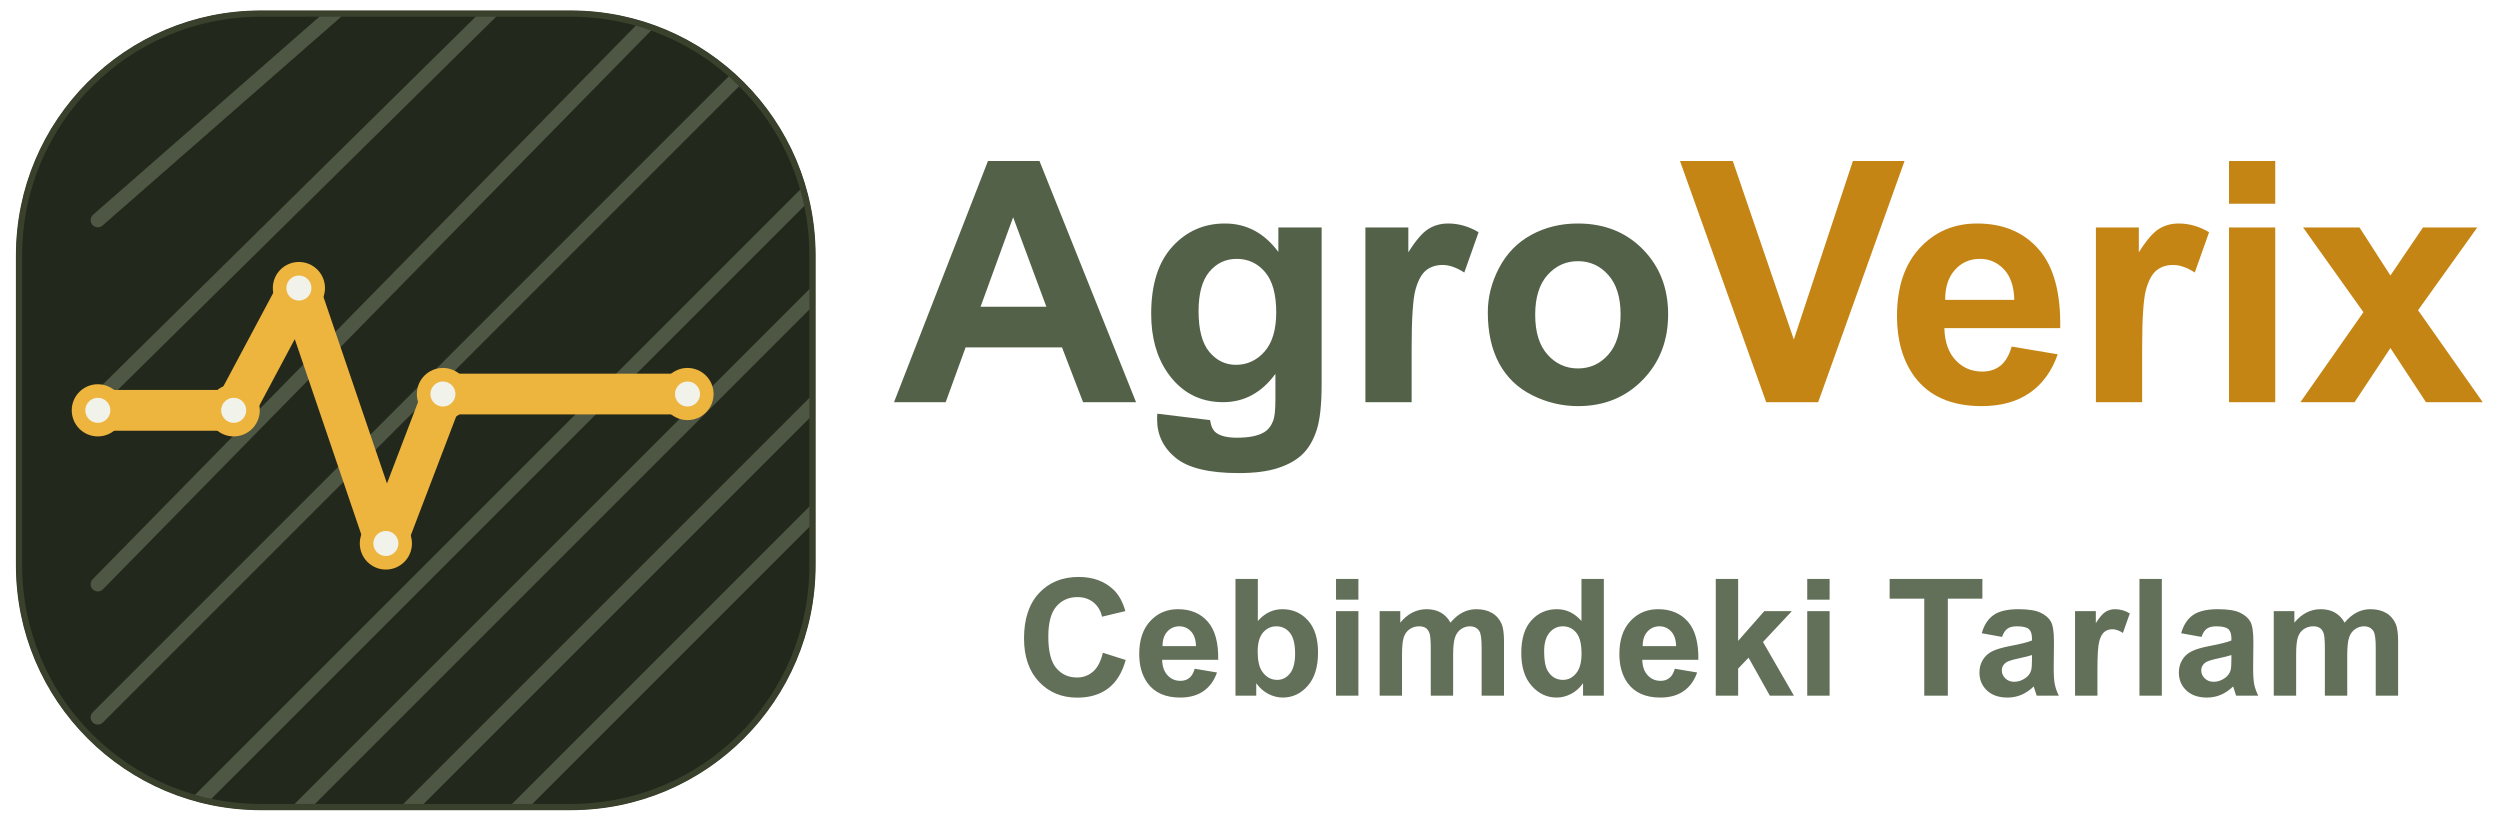
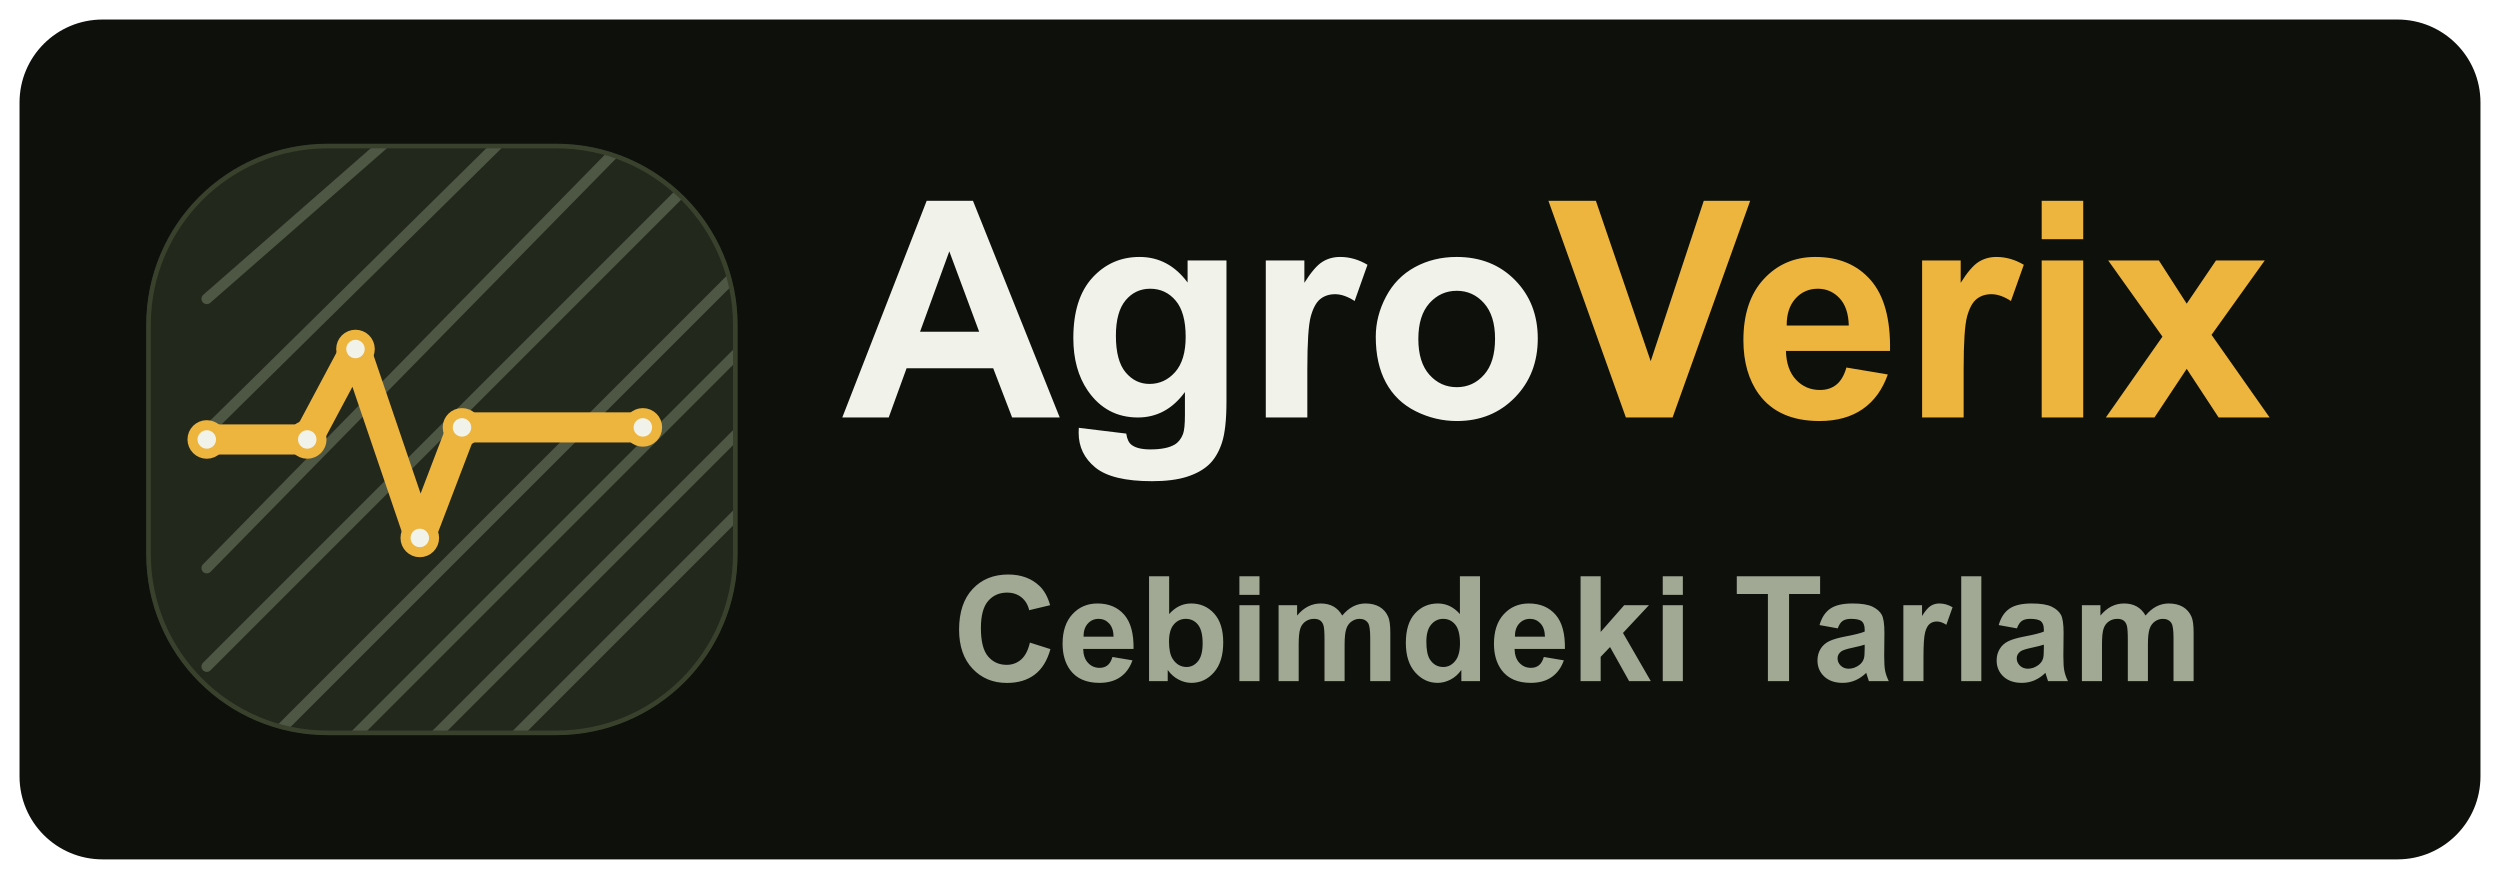
- <svg xmlns="http://www.w3.org/2000/svg" width="920" height="302" viewBox="16 23 920 302" role="img" aria-labelledby="logo-title">
+ <svg xmlns="http://www.w3.org/2000/svg" width="1024" height="360" viewBox="0 0 1024 360" role="img" aria-labelledby="logo-title">
  <defs>
    <clipPath id="logo-clip-0" clipPathUnits="userSpaceOnUse">
-       <path d="M 112 40 L 226 40 C 275.199 40 315 79.801 315 129 L 315 243 C 315 292.199 275.199 332 226 332 L 112 332 C 62.801 332 23 292.199 23 243 L 23 129 C 23 79.801 62.801 40 112 40 Z" clip-rule="evenodd" />
+       <path d="M 134.082 60 L 227.918 60 C 268.318 60 301 92.682 301 133.082 L 301 226.918 C 301 267.318 268.318 300 227.918 300 L 134.082 300 C 93.682 300 61 267.318 61 226.918 L 61 133.082 C 61 92.682 93.682 60 134.082 60 Z" clip-rule="evenodd" />
    </clipPath>
  </defs>
  <g transform="matrix(1 0 0 -1 0 360)">
-     <path d="M 112 39 L 226 39 C 275.752 39 316 79.248 316 129 L 316 243 C 316 292.752 275.752 333 226 333 L 112 333 C 62.248 333 22 292.752 22 243 L 22 129 C 22 79.248 62.248 39 112 39 Z" fill="#22281b" stroke="none" fill-rule="evenodd" fill-opacity="1" />
-     <path d="M 52 256 L 140 333" fill="none" stroke="#78816b" stroke-width="5.3" stroke-linecap="round" stroke-linejoin="miter" stroke-opacity="0.52" clip-path="url(#logo-clip-0)" />
-     <path d="M 52 190 L 197 333" fill="none" stroke="#78816b" stroke-width="5.3" stroke-linecap="round" stroke-linejoin="miter" stroke-opacity="0.52" clip-path="url(#logo-clip-0)" />
-     <path d="M 52 122 L 259 333" fill="none" stroke="#78816b" stroke-width="5.3" stroke-linecap="round" stroke-linejoin="miter" stroke-opacity="0.52" clip-path="url(#logo-clip-0)" />
-     <path d="M 52 73 L 308 329" fill="none" stroke="#78816b" stroke-width="5.3" stroke-linecap="round" stroke-linejoin="miter" stroke-opacity="0.52" clip-path="url(#logo-clip-0)" />
-     <path d="M 86 39 L 316 269" fill="none" stroke="#78816b" stroke-width="5.3" stroke-linecap="round" stroke-linejoin="miter" stroke-opacity="0.52" clip-path="url(#logo-clip-0)" />
-     <path d="M 126 39 L 316 229" fill="none" stroke="#78816b" stroke-width="5.3" stroke-linecap="round" stroke-linejoin="miter" stroke-opacity="0.52" clip-path="url(#logo-clip-0)" />
-     <path d="M 166 39 L 316 189" fill="none" stroke="#78816b" stroke-width="5.3" stroke-linecap="round" stroke-linejoin="miter" stroke-opacity="0.52" clip-path="url(#logo-clip-0)" />
-     <path d="M 206 39 L 316 149" fill="none" stroke="#78816b" stroke-width="5.3" stroke-linecap="round" stroke-linejoin="miter" stroke-opacity="0.52" clip-path="url(#logo-clip-0)" />
-     <path d="M 52 186 L 102 186 L 126 231 L 158 137 L 179 192 L 269 192" fill="none" stroke="#edb43e" stroke-width="15" stroke-linecap="round" stroke-linejoin="round" stroke-opacity="1" />
-     <path d="M 59.1 186 C 59.1 189.921 55.921 193.1 52 193.1 C 48.079 193.1 44.9 189.921 44.9 186 C 44.9 182.079 48.079 178.9 52 178.9 C 55.921 178.9 59.1 182.079 59.1 186" fill="#f1f3ea" stroke="#edb43e" fill-rule="evenodd" stroke-width="5" stroke-linecap="round" stroke-linejoin="round" stroke-opacity="1" fill-opacity="1" />
-     <path d="M 109.1 186 C 109.1 189.921 105.921 193.1 102 193.1 C 98.079 193.1 94.9 189.921 94.9 186 C 94.9 182.079 98.079 178.9 102 178.9 C 105.921 178.9 109.1 182.079 109.1 186" fill="#f1f3ea" stroke="#edb43e" fill-rule="evenodd" stroke-width="5" stroke-linecap="round" stroke-linejoin="round" stroke-opacity="1" fill-opacity="1" />
-     <path d="M 133.1 231 C 133.1 234.921 129.921 238.1 126 238.1 C 122.079 238.1 118.9 234.921 118.9 231 C 118.9 227.079 122.079 223.9 126 223.9 C 129.921 223.9 133.1 227.079 133.1 231" fill="#f1f3ea" stroke="#edb43e" fill-rule="evenodd" stroke-width="5" stroke-linecap="round" stroke-linejoin="round" stroke-opacity="1" fill-opacity="1" />
-     <path d="M 165.1 137 C 165.1 140.921 161.921 144.1 158 144.1 C 154.079 144.1 150.9 140.921 150.9 137 C 150.9 133.079 154.079 129.9 158 129.9 C 161.921 129.9 165.1 133.079 165.1 137" fill="#f1f3ea" stroke="#edb43e" fill-rule="evenodd" stroke-width="5" stroke-linecap="round" stroke-linejoin="round" stroke-opacity="1" fill-opacity="1" />
-     <path d="M 186.1 192 C 186.1 195.921 182.921 199.1 179 199.1 C 175.079 199.1 171.9 195.921 171.9 192 C 171.9 188.079 175.079 184.9 179 184.9 C 182.921 184.9 186.1 188.079 186.1 192" fill="#f1f3ea" stroke="#edb43e" fill-rule="evenodd" stroke-width="5" stroke-linecap="round" stroke-linejoin="round" stroke-opacity="1" fill-opacity="1" />
-     <path d="M 276.1 192 C 276.1 195.921 272.921 199.1 269 199.1 C 265.079 199.1 261.9 195.921 261.9 192 C 261.9 188.079 265.079 184.9 269 184.9 C 272.921 184.9 276.1 188.079 276.1 192" fill="#f1f3ea" stroke="#edb43e" fill-rule="evenodd" stroke-width="5" stroke-linecap="round" stroke-linejoin="round" stroke-opacity="1" fill-opacity="1" />
-     <path d="M 112 40 L 226 40 C 275.199 40 315 79.801 315 129 L 315 243 C 315 292.199 275.199 332 226 332 L 112 332 C 62.801 332 23 292.199 23 243 L 23 129 C 23 79.801 62.801 40 112 40 Z" fill="none" stroke="#39412d" stroke-width="2.3" stroke-linecap="round" stroke-linejoin="round" stroke-opacity="1" />
+     <path d="M 42 8 L 982 8 C 1000.79 8 1016 23.205 1016 42 L 1016 318 C 1016 336.795 1000.79 352 982 352 L 42 352 C 23.205 352 8 336.795 8 318 L 8 42 C 8 23.205 23.205 8 42 8 Z" fill="#0d100b" stroke="none" fill-rule="evenodd" fill-opacity="1" />
+     <path d="M 134.082 59 L 227.918 59 C 268.871 59 302 92.129 302 133.082 L 302 226.918 C 302 267.871 268.871 301 227.918 301 L 134.082 301 C 93.129 301 60 267.871 60 226.918 L 60 133.082 C 60 92.129 93.129 59 134.082 59 Z" fill="#22281b" stroke="none" fill-rule="evenodd" fill-opacity="1" />
+     <path d="M 84.694 237.619 L 157.129 301" fill="none" stroke="#78816b" stroke-width="4.363" stroke-linecap="round" stroke-linejoin="miter" stroke-opacity="0.52" clip-path="url(#logo-clip-0)" />
+     <path d="M 84.694 183.292 L 204.048 301" fill="none" stroke="#78816b" stroke-width="4.363" stroke-linecap="round" stroke-linejoin="miter" stroke-opacity="0.52" clip-path="url(#logo-clip-0)" />
+     <path d="M 84.694 127.32 L 255.082 301" fill="none" stroke="#78816b" stroke-width="4.363" stroke-linecap="round" stroke-linejoin="miter" stroke-opacity="0.52" clip-path="url(#logo-clip-0)" />
+     <path d="M 84.694 86.986 L 295.415 297.707" fill="none" stroke="#78816b" stroke-width="4.363" stroke-linecap="round" stroke-linejoin="miter" stroke-opacity="0.52" clip-path="url(#logo-clip-0)" />
+     <path d="M 112.68 59 L 302 248.32" fill="none" stroke="#78816b" stroke-width="4.363" stroke-linecap="round" stroke-linejoin="miter" stroke-opacity="0.52" clip-path="url(#logo-clip-0)" />
+     <path d="M 145.605 59 L 302 215.395" fill="none" stroke="#78816b" stroke-width="4.363" stroke-linecap="round" stroke-linejoin="miter" stroke-opacity="0.52" clip-path="url(#logo-clip-0)" />
+     <path d="M 178.531 59 L 302 182.469" fill="none" stroke="#78816b" stroke-width="4.363" stroke-linecap="round" stroke-linejoin="miter" stroke-opacity="0.52" clip-path="url(#logo-clip-0)" />
+     <path d="M 211.456 59 L 302 149.544" fill="none" stroke="#78816b" stroke-width="4.363" stroke-linecap="round" stroke-linejoin="miter" stroke-opacity="0.52" clip-path="url(#logo-clip-0)" />
+     <path d="M 84.694 180 L 125.85 180 L 145.605 217.041 L 171.946 139.667 L 189.231 184.939 L 263.313 184.939" fill="none" stroke="#edb43e" stroke-width="12.347" stroke-linecap="round" stroke-linejoin="round" stroke-opacity="1" />
+     <path d="M 90.538 180 C 90.538 183.228 87.921 185.844 84.694 185.844 C 81.466 185.844 78.85 183.228 78.85 180 C 78.85 176.772 81.466 174.156 84.694 174.156 C 87.921 174.156 90.538 176.772 90.538 180" fill="#f1f3ea" stroke="#edb43e" fill-rule="evenodd" stroke-width="4.116" stroke-linecap="round" stroke-linejoin="round" stroke-opacity="1" fill-opacity="1" />
+     <path d="M 131.695 180 C 131.695 183.228 129.078 185.844 125.85 185.844 C 122.623 185.844 120.006 183.228 120.006 180 C 120.006 176.772 122.623 174.156 125.85 174.156 C 129.078 174.156 131.695 176.772 131.695 180" fill="#f1f3ea" stroke="#edb43e" fill-rule="evenodd" stroke-width="4.116" stroke-linecap="round" stroke-linejoin="round" stroke-opacity="1" fill-opacity="1" />
+     <path d="M 151.45 217.041 C 151.45 220.268 148.833 222.885 145.605 222.885 C 142.378 222.885 139.761 220.268 139.761 217.041 C 139.761 213.813 142.378 211.197 145.605 211.197 C 148.833 211.197 151.45 213.813 151.45 217.041" fill="#f1f3ea" stroke="#edb43e" fill-rule="evenodd" stroke-width="4.116" stroke-linecap="round" stroke-linejoin="round" stroke-opacity="1" fill-opacity="1" />
+     <path d="M 177.79 139.667 C 177.79 142.894 175.173 145.511 171.946 145.511 C 168.718 145.511 166.101 142.894 166.101 139.667 C 166.101 136.439 168.718 133.822 171.946 133.822 C 175.173 133.822 177.79 136.439 177.79 139.667" fill="#f1f3ea" stroke="#edb43e" fill-rule="evenodd" stroke-width="4.116" stroke-linecap="round" stroke-linejoin="round" stroke-opacity="1" fill-opacity="1" />
+     <path d="M 195.076 184.939 C 195.076 188.166 192.459 190.783 189.231 190.783 C 186.004 190.783 183.387 188.166 183.387 184.939 C 183.387 181.711 186.004 179.095 189.231 179.095 C 192.459 179.095 195.076 181.711 195.076 184.939" fill="#f1f3ea" stroke="#edb43e" fill-rule="evenodd" stroke-width="4.116" stroke-linecap="round" stroke-linejoin="round" stroke-opacity="1" fill-opacity="1" />
+     <path d="M 269.157 184.939 C 269.157 188.166 266.541 190.783 263.313 190.783 C 260.085 190.783 257.469 188.166 257.469 184.939 C 257.469 181.711 260.085 179.095 263.313 179.095 C 266.541 179.095 269.157 181.711 269.157 184.939" fill="#f1f3ea" stroke="#edb43e" fill-rule="evenodd" stroke-width="4.116" stroke-linecap="round" stroke-linejoin="round" stroke-opacity="1" fill-opacity="1" />
+     <path d="M 134.082 59.823 L 227.918 59.823 C 268.416 59.823 301.177 92.584 301.177 133.082 L 301.177 226.918 C 301.177 267.416 268.416 300.177 227.918 300.177 L 134.082 300.177 C 93.584 300.177 60.823 267.416 60.823 226.918 L 60.823 133.082 C 60.823 92.584 93.584 59.823 134.082 59.823 Z" fill="none" stroke="#39412d" stroke-width="1.893" stroke-linecap="round" stroke-linejoin="round" stroke-opacity="1" />
  </g>
-   <path d="M434.065 171 L414.568 171 L406.818 150.838 L371.338 150.838 L364.012 171 L345 171 L379.572 82.238 L398.523 82.238 Z M401.066 135.883 L388.836 102.945 L376.848 135.883 Z M441.875 175.238 L461.31 177.6 C 461.634 179.86 462.38 181.414 463.551 182.262 C 465.165 183.473 467.708 184.078 471.18 184.078 C 475.62 184.078 478.95 183.412 481.17 182.08 C 482.663 181.192 483.794 179.759 484.56 177.781 C 485.085 176.369 485.348 173.765 485.348 169.971 L485.348 160.586 C 480.262 167.529 473.844 171 466.094 171 C 457.456 171 450.614 167.347 445.568 160.041 C 441.613 154.269 439.635 147.084 439.635 138.486 C 439.635 127.709 442.228 119.475 447.415 113.783 C 452.602 108.092 459.05 105.246 466.76 105.246 C 474.712 105.246 481.271 108.738 486.438 115.721 L486.438 106.699 L502.361 106.699 L502.361 164.4 C 502.361 171.989 501.736 177.66 500.484 181.414 C 499.233 185.168 497.477 188.115 495.217 190.254 C 492.956 192.393 489.939 194.068 486.165 195.279 C 482.391 196.49 477.618 197.096 471.846 197.096 C 460.947 197.096 453.217 195.229 448.656 191.495 C 444.095 187.761 441.814 183.029 441.815 177.297 C 441.814 176.732 441.835 176.046 441.875 175.238 Z M457.072 137.518 C 457.072 144.339 458.394 149.334 461.038 152.503 C 463.682 155.672 466.941 157.256 470.816 157.256 C 474.974 157.256 478.486 155.631 481.352 152.382 C 484.217 149.132 485.65 144.319 485.65 137.941 C 485.65 131.281 484.278 126.337 481.533 123.107 C 478.788 119.878 475.317 118.264 471.119 118.264 C 467.042 118.264 463.682 119.848 461.038 123.017 C 458.394 126.185 457.072 131.019 457.072 137.518 Z M535.481 171 L518.467 171 L518.467 106.699 L534.269 106.699 L534.269 115.842 C 536.974 111.523 539.406 108.677 541.565 107.305 C 543.725 105.932 546.177 105.246 548.922 105.246 C 552.797 105.246 556.531 106.316 560.123 108.455 L554.856 123.289 C 551.99 121.432 549.326 120.504 546.863 120.504 C 544.482 120.504 542.463 121.16 540.809 122.472 C 539.154 123.784 537.852 126.155 536.903 129.586 C 535.955 133.017 535.481 140.202 535.481 151.141 Z M563.514 137.941 C 563.514 132.29 564.906 126.821 567.691 121.533 C 570.477 116.245 574.422 112.209 579.528 109.424 C 584.634 106.639 590.336 105.246 596.633 105.246 C 606.361 105.246 614.333 108.405 620.549 114.722 C 626.765 121.039 629.873 129.021 629.873 138.668 C 629.873 148.396 626.735 156.459 620.458 162.856 C 614.181 169.254 606.28 172.453 596.754 172.453 C 590.861 172.453 585.24 171.121 579.892 168.457 C 574.543 165.793 570.477 161.888 567.691 156.741 C 564.906 151.595 563.514 145.328 563.514 137.941 Z M580.951 138.85 C 580.951 145.227 582.465 150.111 585.492 153.502 C 588.519 156.893 592.253 158.588 596.693 158.588 C 601.134 158.588 604.857 156.893 607.864 153.502 C 610.871 150.111 612.375 145.187 612.375 138.728 C 612.375 132.432 610.871 127.588 607.864 124.197 C 604.857 120.807 601.134 119.111 596.693 119.111 C 592.253 119.111 588.519 120.807 585.492 124.197 C 582.465 127.588 580.951 132.472 580.951 138.85 Z" fill="#526148" />
-   <path d="M665.958 171 L634.231 82.238 L653.667 82.238 L676.13 147.932 L697.866 82.238 L716.878 82.238 L685.091 171 Z M756.294 150.535 L773.247 153.381 C 771.067 159.597 767.626 164.33 762.924 167.579 C 758.221 170.828 752.338 172.453 745.274 172.453 C 734.093 172.453 725.819 168.8 720.45 161.494 C 716.212 155.641 714.093 148.255 714.093 139.334 C 714.093 128.678 716.878 120.332 722.448 114.298 C 728.019 108.263 735.062 105.246 743.579 105.246 C 753.145 105.246 760.694 108.405 766.224 114.722 C 771.754 121.039 774.398 130.716 774.155 143.754 L731.53 143.754 C 731.651 148.799 733.024 152.725 735.648 155.53 C 738.271 158.336 741.541 159.738 745.456 159.738 C 748.12 159.738 750.36 159.012 752.177 157.559 C 753.993 156.106 755.366 153.764 756.294 150.535 Z M757.263 133.34 C 757.142 128.415 755.87 124.671 753.448 122.108 C 751.026 119.545 748.08 118.264 744.608 118.264 C 740.895 118.264 737.827 119.616 735.405 122.32 C 732.983 125.025 731.793 128.698 731.833 133.34 Z M804.308 171 L787.294 171 L787.294 106.699 L803.097 106.699 L803.097 115.842 C 805.801 111.523 808.233 108.677 810.393 107.305 C 812.552 105.932 815.004 105.246 817.749 105.246 C 821.624 105.246 825.358 106.316 828.95 108.455 L823.683 123.289 C 820.817 121.432 818.153 120.504 815.69 120.504 C 813.309 120.504 811.291 121.16 809.636 122.472 C 807.981 123.784 806.679 126.155 805.731 129.586 C 804.782 133.017 804.308 140.202 804.308 151.141 Z M836.276 97.981 L836.276 82.238 L853.29 82.238 L853.29 97.981 Z M836.276 171 L836.276 106.699 L853.29 106.699 L853.29 171 Z M862.554 171 L885.743 137.881 L863.523 106.699 L884.29 106.699 L895.673 124.379 L907.661 106.699 L927.642 106.699 L905.845 137.154 L929.64 171 L908.751 171 L895.673 151.08 L882.474 171 Z" fill="#c58514" />
-   <path d="M421.846 263.209 L430.254 265.875 C 428.965 270.562 426.821 274.044 423.823 276.319 C 420.825 278.595 417.022 279.732 412.412 279.732 C 406.709 279.732 402.022 277.784 398.35 273.888 C 394.678 269.991 392.842 264.664 392.842 257.906 C 392.842 250.758 394.688 245.206 398.379 241.251 C 402.07 237.296 406.924 235.318 412.94 235.318 C 418.193 235.318 422.461 236.871 425.742 239.977 C 427.695 241.812 429.16 244.449 430.137 247.887 L421.553 249.938 C 421.045 247.711 419.985 245.953 418.374 244.664 C 416.763 243.375 414.805 242.731 412.5 242.731 C 409.316 242.731 406.733 243.873 404.751 246.158 C 402.769 248.443 401.777 252.144 401.777 257.262 C 401.777 262.691 402.754 266.559 404.707 268.863 C 406.66 271.168 409.199 272.32 412.324 272.32 C 414.629 272.32 416.611 271.588 418.272 270.123 C 419.932 268.658 421.123 266.353 421.846 263.209 Z M455.654 269.098 L463.857 270.475 C 462.803 273.482 461.138 275.772 458.862 277.345 C 456.587 278.917 453.74 279.703 450.322 279.703 C 444.912 279.703 440.908 277.935 438.31 274.4 C 436.26 271.568 435.234 267.994 435.234 263.678 C 435.234 258.522 436.582 254.483 439.277 251.564 C 441.973 248.644 445.381 247.184 449.502 247.184 C 454.131 247.184 457.783 248.712 460.459 251.769 C 463.135 254.825 464.414 259.508 464.297 265.816 L443.672 265.816 C 443.731 268.258 444.394 270.157 445.664 271.515 C 446.934 272.872 448.516 273.551 450.41 273.551 C 451.699 273.551 452.783 273.199 453.662 272.496 C 454.541 271.793 455.205 270.66 455.654 269.098 Z M456.123 260.777 C 456.065 258.394 455.449 256.583 454.277 255.343 C 453.106 254.102 451.68 253.482 450 253.482 C 448.203 253.482 446.719 254.137 445.547 255.445 C 444.375 256.754 443.799 258.531 443.818 260.777 Z M470.654 279 L470.654 236.051 L478.887 236.051 L478.887 251.519 C 481.426 248.629 484.434 247.184 487.91 247.184 C 491.699 247.184 494.834 248.556 497.315 251.3 C 499.795 254.044 501.035 257.984 501.035 263.121 C 501.035 268.434 499.771 272.525 497.241 275.397 C 494.712 278.268 491.641 279.703 488.027 279.703 C 486.25 279.703 484.497 279.259 482.769 278.37 C 481.04 277.481 479.551 276.168 478.301 274.43 L478.301 279 Z M478.828 262.769 C 478.828 265.992 479.336 268.375 480.352 269.918 C 481.777 272.106 483.672 273.199 486.035 273.199 C 487.852 273.199 489.399 272.423 490.679 270.87 C 491.958 269.317 492.598 266.871 492.598 263.531 C 492.598 259.977 491.953 257.413 490.664 255.841 C 489.375 254.269 487.725 253.482 485.713 253.482 C 483.74 253.482 482.1 254.249 480.791 255.782 C 479.482 257.315 478.828 259.644 478.828 262.769 Z M507.656 243.668 L507.656 236.051 L515.889 236.051 L515.889 243.668 Z M507.656 279 L507.656 247.887 L515.889 247.887 L515.889 279 Z M523.711 247.887 L531.299 247.887 L531.299 252.135 C 534.014 248.834 537.246 247.184 540.996 247.184 C 542.988 247.184 544.717 247.594 546.182 248.414 C 547.646 249.234 548.848 250.475 549.785 252.135 C 551.152 250.475 552.627 249.234 554.209 248.414 C 555.791 247.594 557.481 247.184 559.277 247.184 C 561.562 247.184 563.496 247.648 565.078 248.575 C 566.66 249.503 567.842 250.865 568.623 252.662 C 569.189 253.99 569.473 256.139 569.473 259.107 L569.473 279 L561.24 279 L561.24 261.217 C 561.24 258.131 560.957 256.139 560.391 255.24 C 559.629 254.068 558.457 253.482 556.875 253.482 C 555.723 253.482 554.639 253.834 553.623 254.537 C 552.607 255.24 551.875 256.271 551.426 257.628 C 550.976 258.985 550.752 261.129 550.752 264.059 L550.752 279 L542.519 279 L542.519 261.949 C 542.519 258.922 542.373 256.969 542.08 256.09 C 541.787 255.211 541.333 254.557 540.718 254.127 C 540.102 253.697 539.268 253.482 538.213 253.482 C 536.943 253.482 535.801 253.824 534.785 254.508 C 533.769 255.191 533.042 256.178 532.602 257.467 C 532.163 258.756 531.943 260.894 531.943 263.883 L531.943 279 L523.711 279 Z M606.211 279 L598.564 279 L598.564 274.43 C 597.295 276.207 595.796 277.53 594.067 278.399 C 592.339 279.269 590.596 279.703 588.838 279.703 C 585.264 279.703 582.202 278.263 579.653 275.382 C 577.105 272.501 575.83 268.482 575.83 263.326 C 575.83 258.053 577.07 254.044 579.551 251.3 C 582.031 248.556 585.166 247.184 588.955 247.184 C 592.432 247.184 595.439 248.629 597.979 251.519 L597.979 236.051 L606.211 236.051 Z M584.238 262.769 C 584.238 266.09 584.697 268.492 585.615 269.977 C 586.943 272.125 588.799 273.199 591.182 273.199 C 593.076 273.199 594.688 272.394 596.016 270.782 C 597.344 269.171 598.008 266.764 598.008 263.56 C 598.008 259.986 597.363 257.413 596.074 255.841 C 594.785 254.269 593.135 253.482 591.123 253.482 C 589.17 253.482 587.534 254.259 586.216 255.811 C 584.898 257.364 584.238 259.684 584.238 262.769 Z M632.344 269.098 L640.547 270.475 C 639.492 273.482 637.827 275.772 635.552 277.345 C 633.276 278.917 630.43 279.703 627.012 279.703 C 621.601 279.703 617.598 277.935 615 274.4 C 612.949 271.568 611.924 267.994 611.924 263.678 C 611.924 258.522 613.271 254.483 615.967 251.564 C 618.662 248.644 622.07 247.184 626.191 247.184 C 630.82 247.184 634.473 248.712 637.148 251.769 C 639.824 254.825 641.104 259.508 640.986 265.816 L620.361 265.816 C 620.42 268.258 621.084 270.157 622.354 271.515 C 623.623 272.872 625.205 273.551 627.1 273.551 C 628.389 273.551 629.473 273.199 630.352 272.496 C 631.231 271.793 631.894 270.66 632.344 269.098 Z M632.812 260.777 C 632.754 258.394 632.139 256.583 630.967 255.343 C 629.795 254.102 628.369 253.482 626.689 253.482 C 624.893 253.482 623.408 254.137 622.236 255.445 C 621.064 256.754 620.488 258.531 620.508 260.777 Z M647.402 279 L647.402 236.051 L655.635 236.051 L655.635 258.844 L665.273 247.887 L675.41 247.887 L664.775 259.254 L676.172 279 L667.295 279 L659.473 265.025 L655.635 269.039 L655.635 279 Z M681.064 243.668 L681.064 236.051 L689.297 236.051 L689.297 243.668 Z M681.064 279 L681.064 247.887 L689.297 247.887 L689.297 279 Z M724.131 279 L724.131 243.316 L711.387 243.316 L711.387 236.051 L745.518 236.051 L745.518 243.316 L732.803 243.316 L732.803 279 Z M752.754 257.379 L745.283 256.031 C 746.123 253.023 747.568 250.797 749.619 249.352 C 751.67 247.906 754.717 247.184 758.76 247.184 C 762.432 247.184 765.166 247.618 766.963 248.487 C 768.76 249.356 770.024 250.46 770.757 251.798 C 771.489 253.136 771.856 255.592 771.856 259.166 L771.768 268.775 C 771.768 271.51 771.899 273.526 772.163 274.825 C 772.427 276.124 772.92 277.516 773.643 279 L765.498 279 C 765.283 278.453 765.019 277.643 764.707 276.568 C 764.57 276.08 764.473 275.758 764.414 275.602 C 763.008 276.969 761.504 277.994 759.902 278.678 C 758.301 279.361 756.592 279.703 754.775 279.703 C 751.572 279.703 749.048 278.834 747.202 277.096 C 745.356 275.357 744.434 273.16 744.434 270.504 C 744.434 268.746 744.854 267.179 745.693 265.802 C 746.533 264.425 747.71 263.37 749.224 262.638 C 750.737 261.905 752.92 261.266 755.771 260.719 C 759.619 259.996 762.285 259.322 763.769 258.697 L763.769 257.877 C 763.769 256.295 763.379 255.167 762.598 254.493 C 761.816 253.819 760.342 253.482 758.174 253.482 C 756.709 253.482 755.566 253.77 754.746 254.347 C 753.926 254.923 753.262 255.934 752.754 257.379 Z M763.769 264.059 C 762.715 264.41 761.045 264.83 758.76 265.318 C 756.475 265.807 754.981 266.285 754.277 266.754 C 753.203 267.516 752.666 268.482 752.666 269.654 C 752.666 270.807 753.096 271.803 753.955 272.643 C 754.814 273.482 755.908 273.902 757.236 273.902 C 758.721 273.902 760.137 273.414 761.484 272.438 C 762.481 271.695 763.135 270.787 763.447 269.713 C 763.662 269.01 763.769 267.672 763.769 265.699 Z M787.852 279 L779.619 279 L779.619 247.887 L787.266 247.887 L787.266 252.31 C 788.574 250.221 789.751 248.844 790.796 248.18 C 791.841 247.516 793.027 247.184 794.356 247.184 C 796.231 247.184 798.037 247.701 799.775 248.736 L797.227 255.914 C 795.84 255.016 794.551 254.566 793.359 254.566 C 792.207 254.566 791.23 254.884 790.43 255.519 C 789.629 256.153 788.999 257.301 788.54 258.961 C 788.081 260.621 787.852 264.098 787.852 269.391 Z M803.32 279 L803.32 236.051 L811.553 236.051 L811.553 279 Z M826.143 257.379 L818.672 256.031 C 819.512 253.023 820.957 250.797 823.008 249.352 C 825.059 247.906 828.106 247.184 832.148 247.184 C 835.82 247.184 838.555 247.618 840.352 248.487 C 842.148 249.356 843.413 250.46 844.145 251.798 C 844.878 253.136 845.244 255.592 845.244 259.166 L845.156 268.775 C 845.156 271.51 845.288 273.526 845.552 274.825 C 845.815 276.124 846.309 277.516 847.031 279 L838.887 279 C 838.672 278.453 838.408 277.643 838.096 276.568 C 837.959 276.08 837.861 275.758 837.803 275.602 C 836.396 276.969 834.893 277.994 833.291 278.678 C 831.689 279.361 829.98 279.703 828.164 279.703 C 824.961 279.703 822.437 278.834 820.591 277.096 C 818.745 275.357 817.822 273.16 817.822 270.504 C 817.822 268.746 818.242 267.179 819.082 265.802 C 819.922 264.425 821.099 263.37 822.612 262.638 C 824.126 261.905 826.309 261.266 829.16 260.719 C 833.008 259.996 835.674 259.322 837.158 258.697 L837.158 257.877 C 837.158 256.295 836.768 255.167 835.986 254.493 C 835.205 253.819 833.731 253.482 831.562 253.482 C 830.098 253.482 828.955 253.77 828.135 254.347 C 827.314 254.923 826.65 255.934 826.143 257.379 Z M837.158 264.059 C 836.104 264.41 834.434 264.83 832.148 265.318 C 829.863 265.807 828.369 266.285 827.666 266.754 C 826.592 267.516 826.055 268.482 826.055 269.654 C 826.055 270.807 826.484 271.803 827.344 272.643 C 828.203 273.482 829.297 273.902 830.625 273.902 C 832.109 273.902 833.525 273.414 834.873 272.438 C 835.869 271.695 836.523 270.787 836.836 269.713 C 837.051 269.01 837.158 267.672 837.158 265.699 Z M852.744 247.887 L860.332 247.887 L860.332 252.135 C 863.047 248.834 866.279 247.184 870.029 247.184 C 872.021 247.184 873.75 247.594 875.215 248.414 C 876.68 249.234 877.881 250.475 878.818 252.135 C 880.186 250.475 881.66 249.234 883.242 248.414 C 884.824 247.594 886.514 247.184 888.311 247.184 C 890.596 247.184 892.529 247.648 894.111 248.575 C 895.693 249.503 896.875 250.865 897.656 252.662 C 898.223 253.99 898.506 256.139 898.506 259.107 L898.506 279 L890.273 279 L890.273 261.217 C 890.273 258.131 889.99 256.139 889.424 255.24 C 888.662 254.068 887.49 253.482 885.908 253.482 C 884.756 253.482 883.672 253.834 882.656 254.537 C 881.641 255.24 880.908 256.271 880.459 257.628 C 880.01 258.985 879.785 261.129 879.785 264.059 L879.785 279 L871.553 279 L871.553 261.949 C 871.553 258.922 871.406 256.969 871.113 256.09 C 870.82 255.211 870.366 254.557 869.751 254.127 C 869.136 253.697 868.301 253.482 867.246 253.482 C 865.976 253.482 864.834 253.824 863.818 254.508 C 862.803 255.191 862.075 256.178 861.636 257.467 C 861.196 258.756 860.977 260.894 860.977 263.883 L860.977 279 L852.744 279 Z" fill="#626f59" />
+   <path d="M434.065 171 L414.568 171 L406.818 150.838 L371.338 150.838 L364.012 171 L345 171 L379.572 82.238 L398.523 82.238 Z M401.066 135.883 L388.836 102.945 L376.848 135.883 Z M441.875 175.238 L461.31 177.6 C 461.634 179.86 462.38 181.414 463.551 182.262 C 465.165 183.473 467.708 184.078 471.18 184.078 C 475.62 184.078 478.95 183.412 481.17 182.08 C 482.663 181.192 483.794 179.759 484.56 177.781 C 485.085 176.369 485.348 173.765 485.348 169.971 L485.348 160.586 C 480.262 167.529 473.844 171 466.094 171 C 457.456 171 450.614 167.347 445.568 160.041 C 441.613 154.269 439.635 147.084 439.635 138.486 C 439.635 127.709 442.228 119.475 447.415 113.783 C 452.602 108.092 459.05 105.246 466.76 105.246 C 474.712 105.246 481.271 108.738 486.438 115.721 L486.438 106.699 L502.361 106.699 L502.361 164.4 C 502.361 171.989 501.736 177.66 500.484 181.414 C 499.233 185.168 497.477 188.115 495.217 190.254 C 492.956 192.393 489.939 194.068 486.165 195.279 C 482.391 196.49 477.618 197.096 471.846 197.096 C 460.947 197.096 453.217 195.229 448.656 191.495 C 444.095 187.761 441.814 183.029 441.815 177.297 C 441.814 176.732 441.835 176.046 441.875 175.238 Z M457.072 137.518 C 457.072 144.339 458.394 149.334 461.038 152.503 C 463.682 155.672 466.941 157.256 470.816 157.256 C 474.974 157.256 478.486 155.631 481.352 152.382 C 484.217 149.132 485.65 144.319 485.65 137.941 C 485.65 131.281 484.278 126.337 481.533 123.107 C 478.788 119.878 475.317 118.264 471.119 118.264 C 467.042 118.264 463.682 119.848 461.038 123.017 C 458.394 126.185 457.072 131.019 457.072 137.518 Z M535.481 171 L518.467 171 L518.467 106.699 L534.269 106.699 L534.269 115.842 C 536.974 111.523 539.406 108.677 541.565 107.305 C 543.725 105.932 546.177 105.246 548.922 105.246 C 552.797 105.246 556.531 106.316 560.123 108.455 L554.856 123.289 C 551.99 121.432 549.326 120.504 546.863 120.504 C 544.482 120.504 542.463 121.16 540.809 122.472 C 539.154 123.784 537.852 126.155 536.903 129.586 C 535.955 133.017 535.481 140.202 535.481 151.141 Z M563.514 137.941 C 563.514 132.29 564.906 126.821 567.691 121.533 C 570.477 116.245 574.422 112.209 579.528 109.424 C 584.634 106.639 590.336 105.246 596.633 105.246 C 606.361 105.246 614.333 108.405 620.549 114.722 C 626.765 121.039 629.873 129.021 629.873 138.668 C 629.873 148.396 626.735 156.459 620.458 162.856 C 614.181 169.254 606.28 172.453 596.754 172.453 C 590.861 172.453 585.24 171.121 579.892 168.457 C 574.543 165.793 570.477 161.888 567.691 156.741 C 564.906 151.595 563.514 145.328 563.514 137.941 Z M580.951 138.85 C 580.951 145.227 582.465 150.111 585.492 153.502 C 588.519 156.893 592.253 158.588 596.693 158.588 C 601.134 158.588 604.857 156.893 607.864 153.502 C 610.871 150.111 612.375 145.187 612.375 138.728 C 612.375 132.432 610.871 127.588 607.864 124.197 C 604.857 120.807 601.134 119.111 596.693 119.111 C 592.253 119.111 588.519 120.807 585.492 124.197 C 582.465 127.588 580.951 132.472 580.951 138.85 Z" fill="#f1f3ea" />
+   <path d="M665.958 171 L634.231 82.238 L653.667 82.238 L676.13 147.932 L697.866 82.238 L716.878 82.238 L685.091 171 Z M756.294 150.535 L773.247 153.381 C 771.067 159.597 767.626 164.33 762.924 167.579 C 758.221 170.828 752.338 172.453 745.274 172.453 C 734.093 172.453 725.819 168.8 720.45 161.494 C 716.212 155.641 714.093 148.255 714.093 139.334 C 714.093 128.678 716.878 120.332 722.448 114.298 C 728.019 108.263 735.062 105.246 743.579 105.246 C 753.145 105.246 760.694 108.405 766.224 114.722 C 771.754 121.039 774.398 130.716 774.155 143.754 L731.53 143.754 C 731.651 148.799 733.024 152.725 735.648 155.53 C 738.271 158.336 741.541 159.738 745.456 159.738 C 748.12 159.738 750.36 159.012 752.177 157.559 C 753.993 156.106 755.366 153.764 756.294 150.535 Z M757.263 133.34 C 757.142 128.415 755.87 124.671 753.448 122.108 C 751.026 119.545 748.08 118.264 744.608 118.264 C 740.895 118.264 737.827 119.616 735.405 122.32 C 732.983 125.025 731.793 128.698 731.833 133.34 Z M804.308 171 L787.294 171 L787.294 106.699 L803.097 106.699 L803.097 115.842 C 805.801 111.523 808.233 108.677 810.393 107.305 C 812.552 105.932 815.004 105.246 817.749 105.246 C 821.624 105.246 825.358 106.316 828.95 108.455 L823.683 123.289 C 820.817 121.432 818.153 120.504 815.69 120.504 C 813.309 120.504 811.291 121.16 809.636 122.472 C 807.981 123.784 806.679 126.155 805.731 129.586 C 804.782 133.017 804.308 140.202 804.308 151.141 Z M836.276 97.981 L836.276 82.238 L853.29 82.238 L853.29 97.981 Z M836.276 171 L836.276 106.699 L853.29 106.699 L853.29 171 Z M862.554 171 L885.743 137.881 L863.523 106.699 L884.29 106.699 L895.673 124.379 L907.661 106.699 L927.642 106.699 L905.845 137.154 L929.64 171 L908.751 171 L895.673 151.08 L882.474 171 Z" fill="#edb43e" />
+   <path d="M421.846 263.209 L430.254 265.875 C 428.965 270.562 426.821 274.044 423.823 276.319 C 420.825 278.595 417.022 279.732 412.412 279.732 C 406.709 279.732 402.022 277.784 398.35 273.888 C 394.678 269.991 392.842 264.664 392.842 257.906 C 392.842 250.758 394.688 245.206 398.379 241.251 C 402.07 237.296 406.924 235.318 412.94 235.318 C 418.193 235.318 422.461 236.871 425.742 239.977 C 427.695 241.812 429.16 244.449 430.137 247.887 L421.553 249.938 C 421.045 247.711 419.985 245.953 418.374 244.664 C 416.763 243.375 414.805 242.731 412.5 242.731 C 409.316 242.731 406.733 243.873 404.751 246.158 C 402.769 248.443 401.777 252.144 401.777 257.262 C 401.777 262.691 402.754 266.559 404.707 268.863 C 406.66 271.168 409.199 272.32 412.324 272.32 C 414.629 272.32 416.611 271.588 418.272 270.123 C 419.932 268.658 421.123 266.353 421.846 263.209 Z M455.654 269.098 L463.857 270.475 C 462.803 273.482 461.138 275.772 458.862 277.345 C 456.587 278.917 453.74 279.703 450.322 279.703 C 444.912 279.703 440.908 277.935 438.31 274.4 C 436.26 271.568 435.234 267.994 435.234 263.678 C 435.234 258.522 436.582 254.483 439.277 251.564 C 441.973 248.644 445.381 247.184 449.502 247.184 C 454.131 247.184 457.783 248.712 460.459 251.769 C 463.135 254.825 464.414 259.508 464.297 265.816 L443.672 265.816 C 443.731 268.258 444.394 270.157 445.664 271.515 C 446.934 272.872 448.516 273.551 450.41 273.551 C 451.699 273.551 452.783 273.199 453.662 272.496 C 454.541 271.793 455.205 270.66 455.654 269.098 Z M456.123 260.777 C 456.065 258.394 455.449 256.583 454.277 255.343 C 453.106 254.102 451.68 253.482 450 253.482 C 448.203 253.482 446.719 254.137 445.547 255.445 C 444.375 256.754 443.799 258.531 443.818 260.777 Z M470.654 279 L470.654 236.051 L478.887 236.051 L478.887 251.519 C 481.426 248.629 484.434 247.184 487.91 247.184 C 491.699 247.184 494.834 248.556 497.315 251.3 C 499.795 254.044 501.035 257.984 501.035 263.121 C 501.035 268.434 499.771 272.525 497.241 275.397 C 494.712 278.268 491.641 279.703 488.027 279.703 C 486.25 279.703 484.497 279.259 482.769 278.37 C 481.04 277.481 479.551 276.168 478.301 274.43 L478.301 279 Z M478.828 262.769 C 478.828 265.992 479.336 268.375 480.352 269.918 C 481.777 272.106 483.672 273.199 486.035 273.199 C 487.852 273.199 489.399 272.423 490.679 270.87 C 491.958 269.317 492.598 266.871 492.598 263.531 C 492.598 259.977 491.953 257.413 490.664 255.841 C 489.375 254.269 487.725 253.482 485.713 253.482 C 483.74 253.482 482.1 254.249 480.791 255.782 C 479.482 257.315 478.828 259.644 478.828 262.769 Z M507.656 243.668 L507.656 236.051 L515.889 236.051 L515.889 243.668 Z M507.656 279 L507.656 247.887 L515.889 247.887 L515.889 279 Z M523.711 247.887 L531.299 247.887 L531.299 252.135 C 534.014 248.834 537.246 247.184 540.996 247.184 C 542.988 247.184 544.717 247.594 546.182 248.414 C 547.646 249.234 548.848 250.475 549.785 252.135 C 551.152 250.475 552.627 249.234 554.209 248.414 C 555.791 247.594 557.481 247.184 559.277 247.184 C 561.562 247.184 563.496 247.648 565.078 248.575 C 566.66 249.503 567.842 250.865 568.623 252.662 C 569.189 253.99 569.473 256.139 569.473 259.107 L569.473 279 L561.24 279 L561.24 261.217 C 561.24 258.131 560.957 256.139 560.391 255.24 C 559.629 254.068 558.457 253.482 556.875 253.482 C 555.723 253.482 554.639 253.834 553.623 254.537 C 552.607 255.24 551.875 256.271 551.426 257.628 C 550.976 258.985 550.752 261.129 550.752 264.059 L550.752 279 L542.519 279 L542.519 261.949 C 542.519 258.922 542.373 256.969 542.08 256.09 C 541.787 255.211 541.333 254.557 540.718 254.127 C 540.102 253.697 539.268 253.482 538.213 253.482 C 536.943 253.482 535.801 253.824 534.785 254.508 C 533.769 255.191 533.042 256.178 532.602 257.467 C 532.163 258.756 531.943 260.894 531.943 263.883 L531.943 279 L523.711 279 Z M606.211 279 L598.564 279 L598.564 274.43 C 597.295 276.207 595.796 277.53 594.067 278.399 C 592.339 279.269 590.596 279.703 588.838 279.703 C 585.264 279.703 582.202 278.263 579.653 275.382 C 577.105 272.501 575.83 268.482 575.83 263.326 C 575.83 258.053 577.07 254.044 579.551 251.3 C 582.031 248.556 585.166 247.184 588.955 247.184 C 592.432 247.184 595.439 248.629 597.979 251.519 L597.979 236.051 L606.211 236.051 Z M584.238 262.769 C 584.238 266.09 584.697 268.492 585.615 269.977 C 586.943 272.125 588.799 273.199 591.182 273.199 C 593.076 273.199 594.688 272.394 596.016 270.782 C 597.344 269.171 598.008 266.764 598.008 263.56 C 598.008 259.986 597.363 257.413 596.074 255.841 C 594.785 254.269 593.135 253.482 591.123 253.482 C 589.17 253.482 587.534 254.259 586.216 255.811 C 584.898 257.364 584.238 259.684 584.238 262.769 Z M632.344 269.098 L640.547 270.475 C 639.492 273.482 637.827 275.772 635.552 277.345 C 633.276 278.917 630.43 279.703 627.012 279.703 C 621.601 279.703 617.598 277.935 615 274.4 C 612.949 271.568 611.924 267.994 611.924 263.678 C 611.924 258.522 613.271 254.483 615.967 251.564 C 618.662 248.644 622.07 247.184 626.191 247.184 C 630.82 247.184 634.473 248.712 637.148 251.769 C 639.824 254.825 641.104 259.508 640.986 265.816 L620.361 265.816 C 620.42 268.258 621.084 270.157 622.354 271.515 C 623.623 272.872 625.205 273.551 627.1 273.551 C 628.389 273.551 629.473 273.199 630.352 272.496 C 631.231 271.793 631.894 270.66 632.344 269.098 Z M632.812 260.777 C 632.754 258.394 632.139 256.583 630.967 255.343 C 629.795 254.102 628.369 253.482 626.689 253.482 C 624.893 253.482 623.408 254.137 622.236 255.445 C 621.064 256.754 620.488 258.531 620.508 260.777 Z M647.402 279 L647.402 236.051 L655.635 236.051 L655.635 258.844 L665.273 247.887 L675.41 247.887 L664.775 259.254 L676.172 279 L667.295 279 L659.473 265.025 L655.635 269.039 L655.635 279 Z M681.064 243.668 L681.064 236.051 L689.297 236.051 L689.297 243.668 Z M681.064 279 L681.064 247.887 L689.297 247.887 L689.297 279 Z M724.131 279 L724.131 243.316 L711.387 243.316 L711.387 236.051 L745.518 236.051 L745.518 243.316 L732.803 243.316 L732.803 279 Z M752.754 257.379 L745.283 256.031 C 746.123 253.023 747.568 250.797 749.619 249.352 C 751.67 247.906 754.717 247.184 758.76 247.184 C 762.432 247.184 765.166 247.618 766.963 248.487 C 768.76 249.356 770.024 250.46 770.757 251.798 C 771.489 253.136 771.856 255.592 771.856 259.166 L771.768 268.775 C 771.768 271.51 771.899 273.526 772.163 274.825 C 772.427 276.124 772.92 277.516 773.643 279 L765.498 279 C 765.283 278.453 765.019 277.643 764.707 276.568 C 764.57 276.08 764.473 275.758 764.414 275.602 C 763.008 276.969 761.504 277.994 759.902 278.678 C 758.301 279.361 756.592 279.703 754.775 279.703 C 751.572 279.703 749.048 278.834 747.202 277.096 C 745.356 275.357 744.434 273.16 744.434 270.504 C 744.434 268.746 744.854 267.179 745.693 265.802 C 746.533 264.425 747.71 263.37 749.224 262.638 C 750.737 261.905 752.92 261.266 755.771 260.719 C 759.619 259.996 762.285 259.322 763.769 258.697 L763.769 257.877 C 763.769 256.295 763.379 255.167 762.598 254.493 C 761.816 253.819 760.342 253.482 758.174 253.482 C 756.709 253.482 755.566 253.77 754.746 254.347 C 753.926 254.923 753.262 255.934 752.754 257.379 Z M763.769 264.059 C 762.715 264.41 761.045 264.83 758.76 265.318 C 756.475 265.807 754.981 266.285 754.277 266.754 C 753.203 267.516 752.666 268.482 752.666 269.654 C 752.666 270.807 753.096 271.803 753.955 272.643 C 754.814 273.482 755.908 273.902 757.236 273.902 C 758.721 273.902 760.137 273.414 761.484 272.438 C 762.481 271.695 763.135 270.787 763.447 269.713 C 763.662 269.01 763.769 267.672 763.769 265.699 Z M787.852 279 L779.619 279 L779.619 247.887 L787.266 247.887 L787.266 252.31 C 788.574 250.221 789.751 248.844 790.796 248.18 C 791.841 247.516 793.027 247.184 794.356 247.184 C 796.231 247.184 798.037 247.701 799.775 248.736 L797.227 255.914 C 795.84 255.016 794.551 254.566 793.359 254.566 C 792.207 254.566 791.23 254.884 790.43 255.519 C 789.629 256.153 788.999 257.301 788.54 258.961 C 788.081 260.621 787.852 264.098 787.852 269.391 Z M803.32 279 L803.32 236.051 L811.553 236.051 L811.553 279 Z M826.143 257.379 L818.672 256.031 C 819.512 253.023 820.957 250.797 823.008 249.352 C 825.059 247.906 828.106 247.184 832.148 247.184 C 835.82 247.184 838.555 247.618 840.352 248.487 C 842.148 249.356 843.413 250.46 844.145 251.798 C 844.878 253.136 845.244 255.592 845.244 259.166 L845.156 268.775 C 845.156 271.51 845.288 273.526 845.552 274.825 C 845.815 276.124 846.309 277.516 847.031 279 L838.887 279 C 838.672 278.453 838.408 277.643 838.096 276.568 C 837.959 276.08 837.861 275.758 837.803 275.602 C 836.396 276.969 834.893 277.994 833.291 278.678 C 831.689 279.361 829.98 279.703 828.164 279.703 C 824.961 279.703 822.437 278.834 820.591 277.096 C 818.745 275.357 817.822 273.16 817.822 270.504 C 817.822 268.746 818.242 267.179 819.082 265.802 C 819.922 264.425 821.099 263.37 822.612 262.638 C 824.126 261.905 826.309 261.266 829.16 260.719 C 833.008 259.996 835.674 259.322 837.158 258.697 L837.158 257.877 C 837.158 256.295 836.768 255.167 835.986 254.493 C 835.205 253.819 833.731 253.482 831.562 253.482 C 830.098 253.482 828.955 253.77 828.135 254.347 C 827.314 254.923 826.65 255.934 826.143 257.379 Z M837.158 264.059 C 836.104 264.41 834.434 264.83 832.148 265.318 C 829.863 265.807 828.369 266.285 827.666 266.754 C 826.592 267.516 826.055 268.482 826.055 269.654 C 826.055 270.807 826.484 271.803 827.344 272.643 C 828.203 273.482 829.297 273.902 830.625 273.902 C 832.109 273.902 833.525 273.414 834.873 272.438 C 835.869 271.695 836.523 270.787 836.836 269.713 C 837.051 269.01 837.158 267.672 837.158 265.699 Z M852.744 247.887 L860.332 247.887 L860.332 252.135 C 863.047 248.834 866.279 247.184 870.029 247.184 C 872.021 247.184 873.75 247.594 875.215 248.414 C 876.68 249.234 877.881 250.475 878.818 252.135 C 880.186 250.475 881.66 249.234 883.242 248.414 C 884.824 247.594 886.514 247.184 888.311 247.184 C 890.596 247.184 892.529 247.648 894.111 248.575 C 895.693 249.503 896.875 250.865 897.656 252.662 C 898.223 253.99 898.506 256.139 898.506 259.107 L898.506 279 L890.273 279 L890.273 261.217 C 890.273 258.131 889.99 256.139 889.424 255.24 C 888.662 254.068 887.49 253.482 885.908 253.482 C 884.756 253.482 883.672 253.834 882.656 254.537 C 881.641 255.24 880.908 256.271 880.459 257.628 C 880.01 258.985 879.785 261.129 879.785 264.059 L879.785 279 L871.553 279 L871.553 261.949 C 871.553 258.922 871.406 256.969 871.113 256.09 C 870.82 255.211 870.366 254.557 869.751 254.127 C 869.136 253.697 868.301 253.482 867.246 253.482 C 865.976 253.482 864.834 253.824 863.818 254.508 C 862.803 255.191 862.075 256.178 861.636 257.467 C 861.196 258.756 860.977 260.894 860.977 263.883 L860.977 279 L852.744 279 Z" fill="#a1a994" />
</svg>
